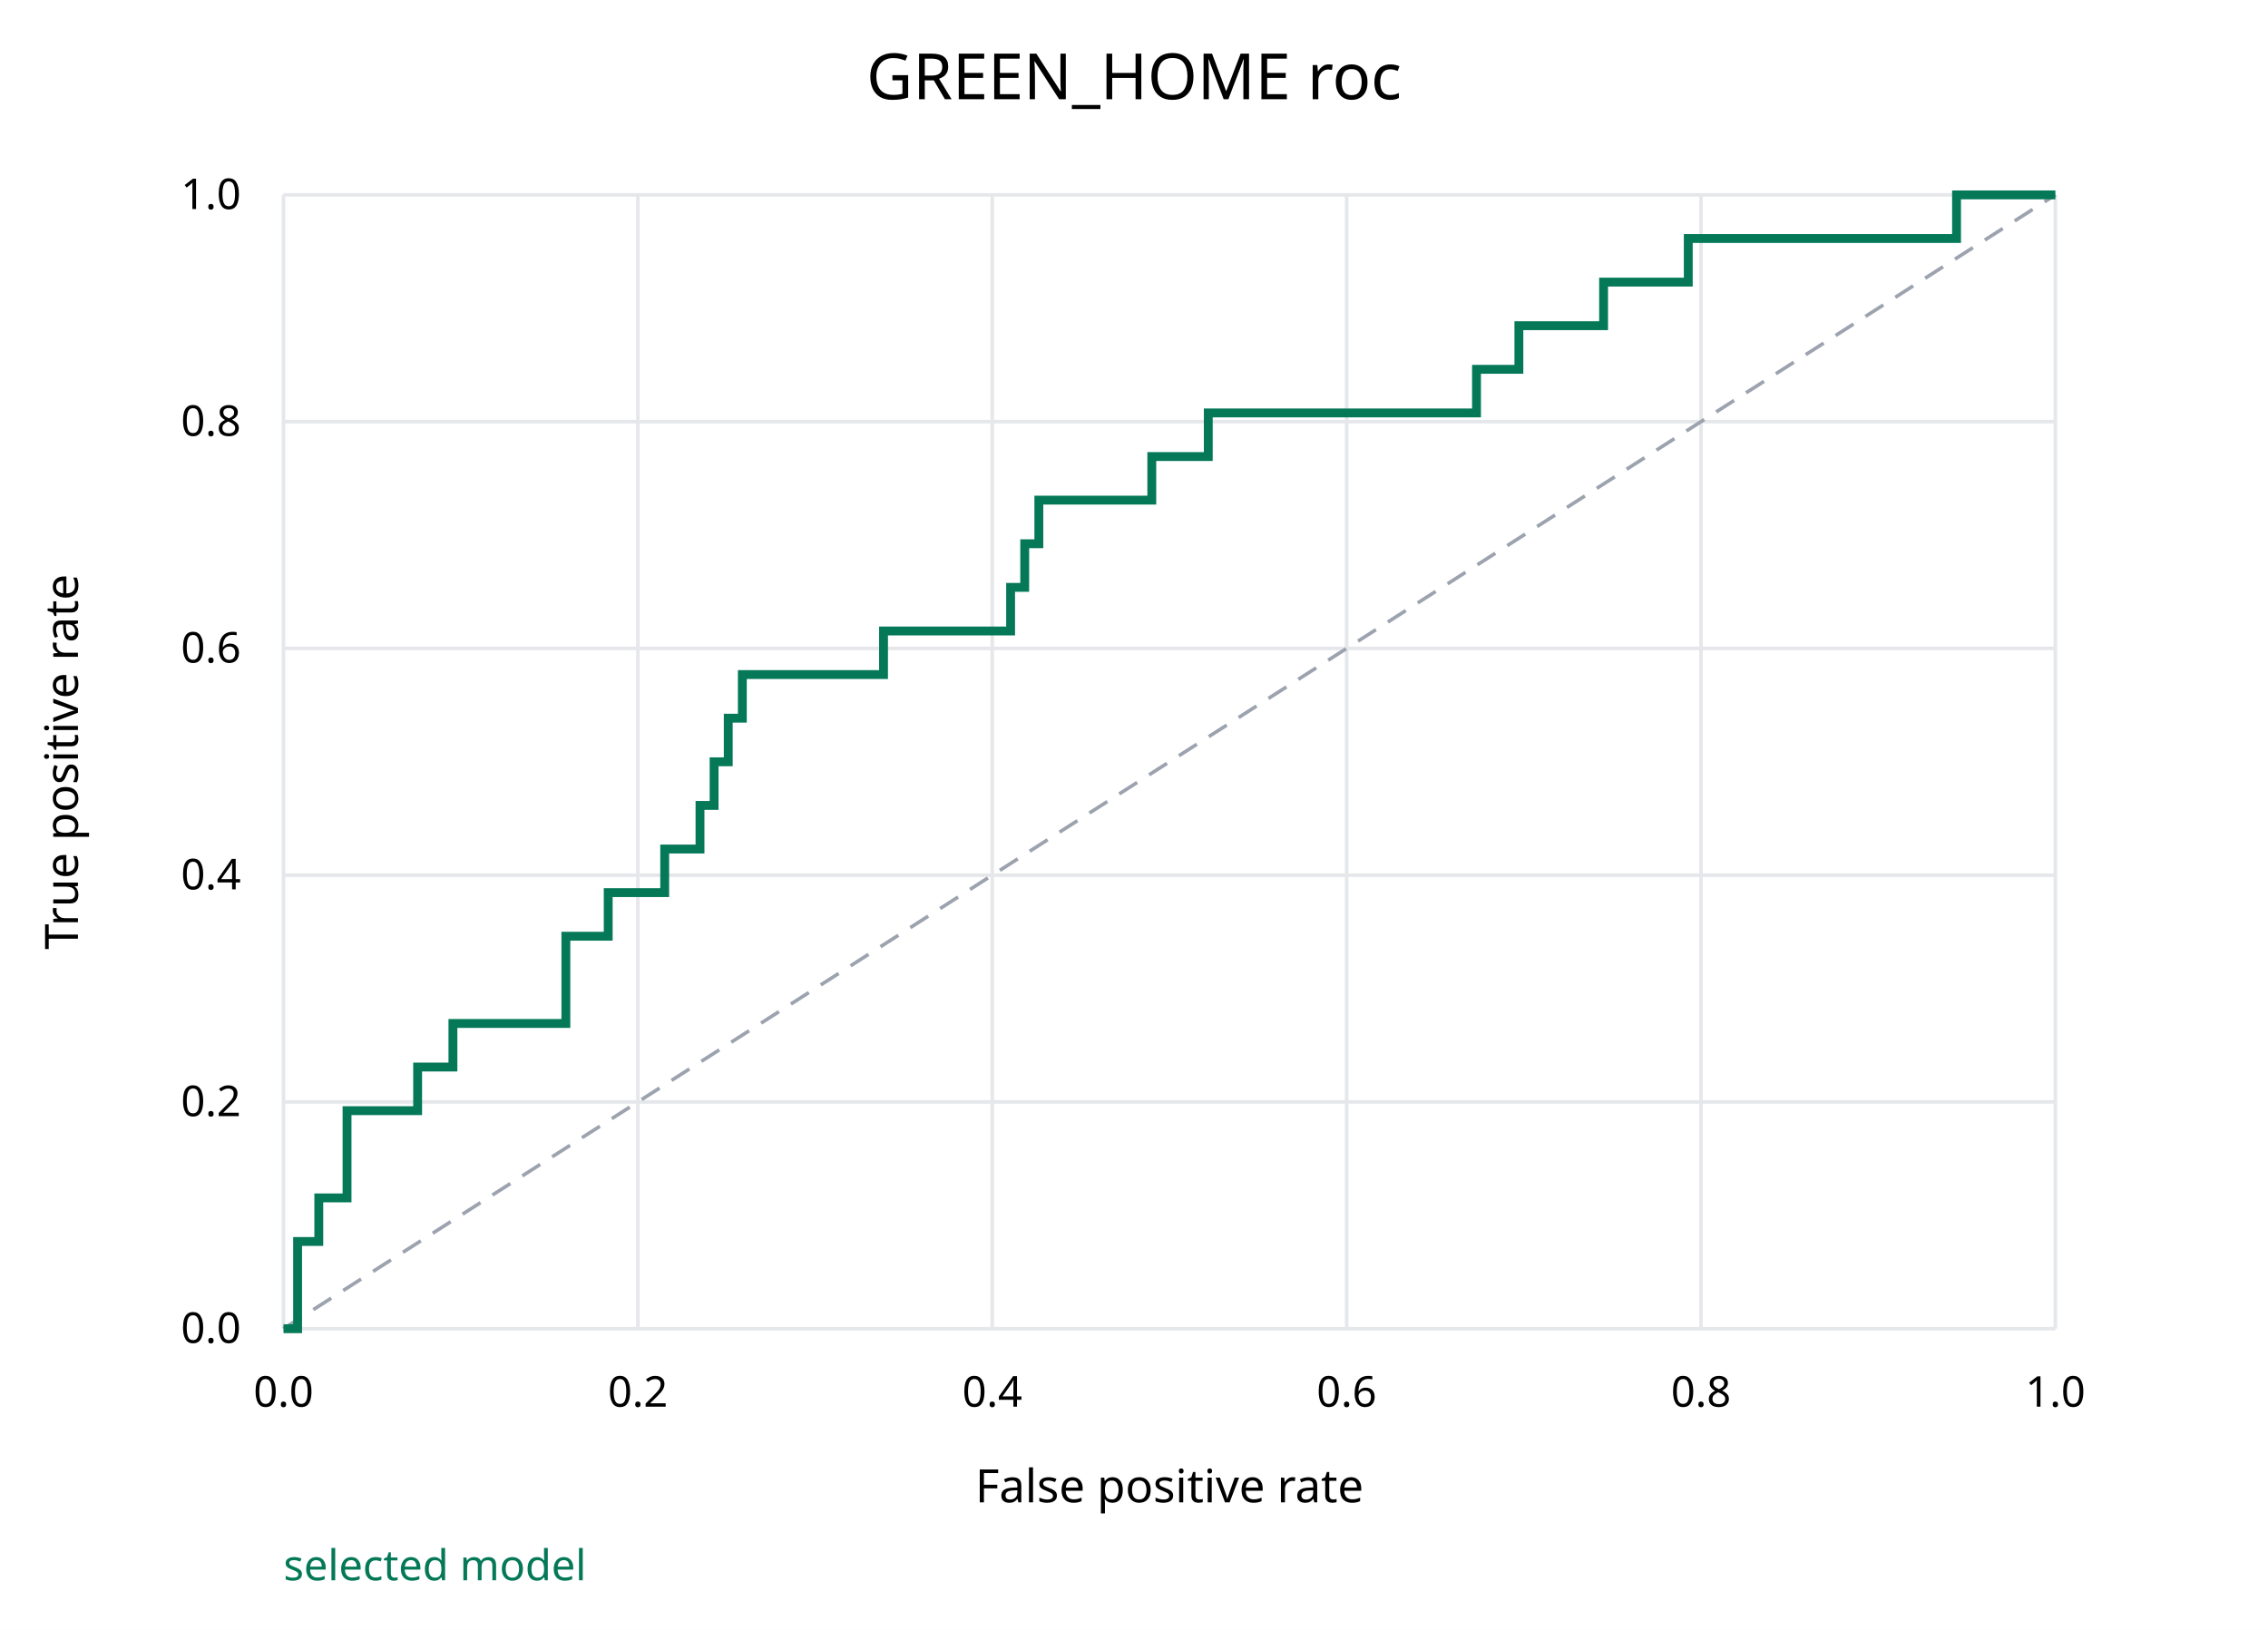
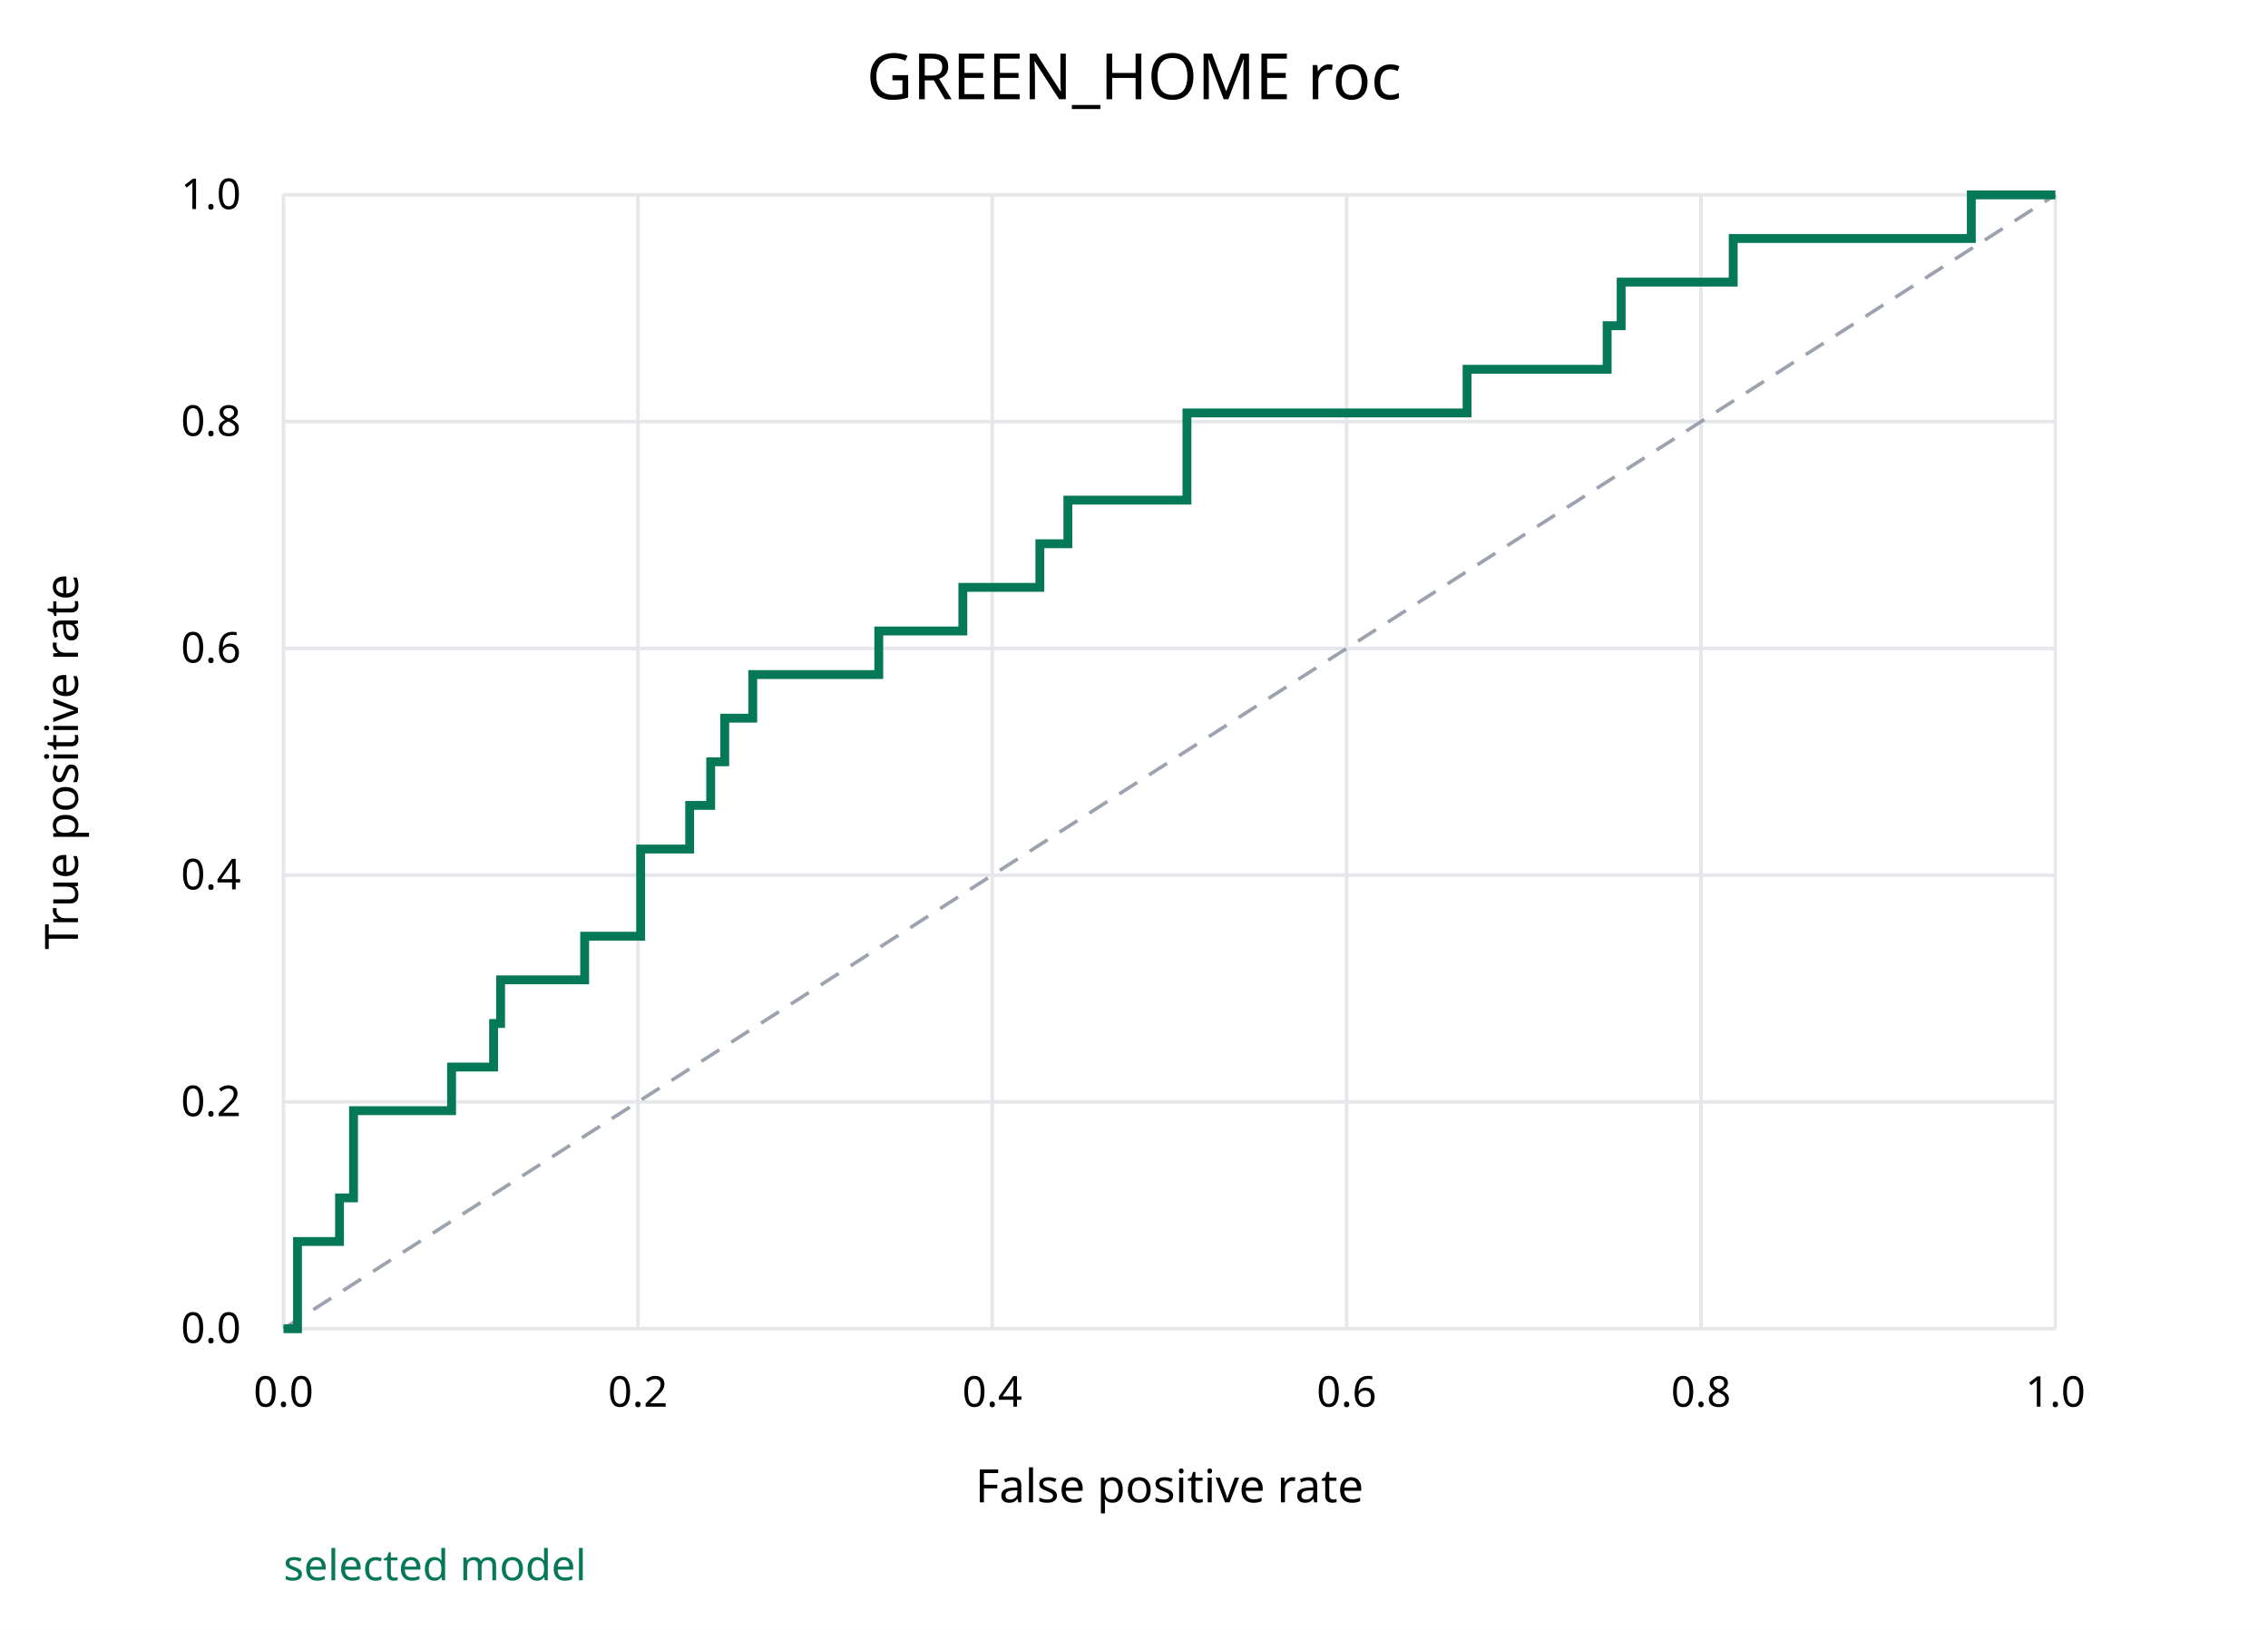
<svg xmlns="http://www.w3.org/2000/svg" width="640" height="460" viewBox="0 0 640 460" role="img" aria-label="GREEN_HOME roc">
  <rect width="100%" height="100%" fill="white" />
  <text x="320" y="28" text-anchor="middle" font-family="sans-serif" font-size="18">GREEN_HOME roc</text>
  <path d="M 80.0 55 V 375 M 80 375.0 H 580" stroke="#e5e7eb" fill="none" />
  <text x="80.0" y="397" text-anchor="middle" font-family="sans-serif" font-size="12">0.0</text>
  <text x="68" y="379.0" text-anchor="end" font-family="sans-serif" font-size="12">0.0</text>
  <path d="M 180.0 55 V 375 M 80 311.0 H 580" stroke="#e5e7eb" fill="none" />
  <text x="180.0" y="397" text-anchor="middle" font-family="sans-serif" font-size="12">0.2</text>
  <text x="68" y="315.0" text-anchor="end" font-family="sans-serif" font-size="12">0.2</text>
  <path d="M 280.0 55 V 375 M 80 247.0 H 580" stroke="#e5e7eb" fill="none" />
  <text x="280.0" y="397" text-anchor="middle" font-family="sans-serif" font-size="12">0.4</text>
  <text x="68" y="251.0" text-anchor="end" font-family="sans-serif" font-size="12">0.4</text>
  <path d="M 380.0 55 V 375 M 80 183.0 H 580" stroke="#e5e7eb" fill="none" />
  <text x="380.0" y="397" text-anchor="middle" font-family="sans-serif" font-size="12">0.6</text>
  <text x="68" y="187.0" text-anchor="end" font-family="sans-serif" font-size="12">0.6</text>
  <path d="M 480.0 55 V 375 M 80 119 H 580" stroke="#e5e7eb" fill="none" />
  <text x="480.0" y="397" text-anchor="middle" font-family="sans-serif" font-size="12">0.8</text>
  <text x="68" y="123" text-anchor="end" font-family="sans-serif" font-size="12">0.8</text>
  <path d="M 580.0 55 V 375 M 80 55.0 H 580" stroke="#e5e7eb" fill="none" />
  <text x="580.0" y="397" text-anchor="middle" font-family="sans-serif" font-size="12">1.0</text>
  <text x="68" y="59.0" text-anchor="end" font-family="sans-serif" font-size="12">1.0</text>
  <polyline points="80.00,375.00 580.00,55.00" stroke="#9ca3af" stroke-dasharray="6 4" fill="none" />
-   <polyline points="80.00,375.00 81.99,375.00 83.98,375.00 83.98,350.38 89.96,350.38 89.96,338.08 97.93,338.08 97.93,313.46 117.85,313.46 117.85,301.15 127.81,301.15 127.81,288.85 159.68,288.85 159.68,264.23 171.63,264.23 171.63,251.92 187.57,251.92 187.57,239.62 197.53,239.62 197.53,227.31 201.51,227.31 201.51,215.00 205.50,215.00 205.50,202.69 209.48,202.69 209.48,190.38 249.32,190.38 249.32,178.08 285.18,178.08 285.18,165.77 289.16,165.77 289.16,153.46 293.15,153.46 293.15,141.15 325.02,141.15 325.02,128.85 340.96,128.85 340.96,116.54 416.65,116.54 416.65,104.23 428.61,104.23 428.61,91.92 452.51,91.92 452.51,79.62 476.41,79.62 476.41,67.31 552.11,67.31 552.11,55.00 580.00,55.00" stroke="#047857" stroke-width="2.5" fill="none" />
+   <polyline points="80.00,375.00 81.98,375.00 83.95,375.00 83.95,350.38 95.81,350.38 95.81,338.08 99.76,338.08 99.76,313.46 127.43,313.46 127.43,301.15 139.29,301.15 139.29,288.85 141.26,288.85 141.26,276.54 164.98,276.54 164.98,264.23 180.79,264.23 180.79,239.62 194.62,239.62 194.62,227.31 200.55,227.31 200.55,215.00 204.51,215.00 204.51,202.69 212.41,202.69 212.41,190.38 247.98,190.38 247.98,178.08 271.70,178.08 271.70,165.77 293.44,165.77 293.44,153.46 301.34,153.46 301.34,141.15 334.94,141.15 334.94,116.54 413.99,116.54 413.99,104.23 453.52,104.23 453.52,91.92 457.47,91.92 457.47,79.62 489.09,79.62 489.09,67.31 556.28,67.31 556.28,55.00 580.00,55.00" stroke="#047857" stroke-width="2.5" fill="none" />
  <text x="80" y="446" fill="#047857" font-family="sans-serif" font-size="12">selected model</text>
  <text x="330" y="424" text-anchor="middle" font-family="sans-serif" font-size="13">False positive rate</text>
  <text transform="translate(22 215) rotate(-90)" text-anchor="middle" font-family="sans-serif" font-size="13">True positive rate</text>
</svg>
